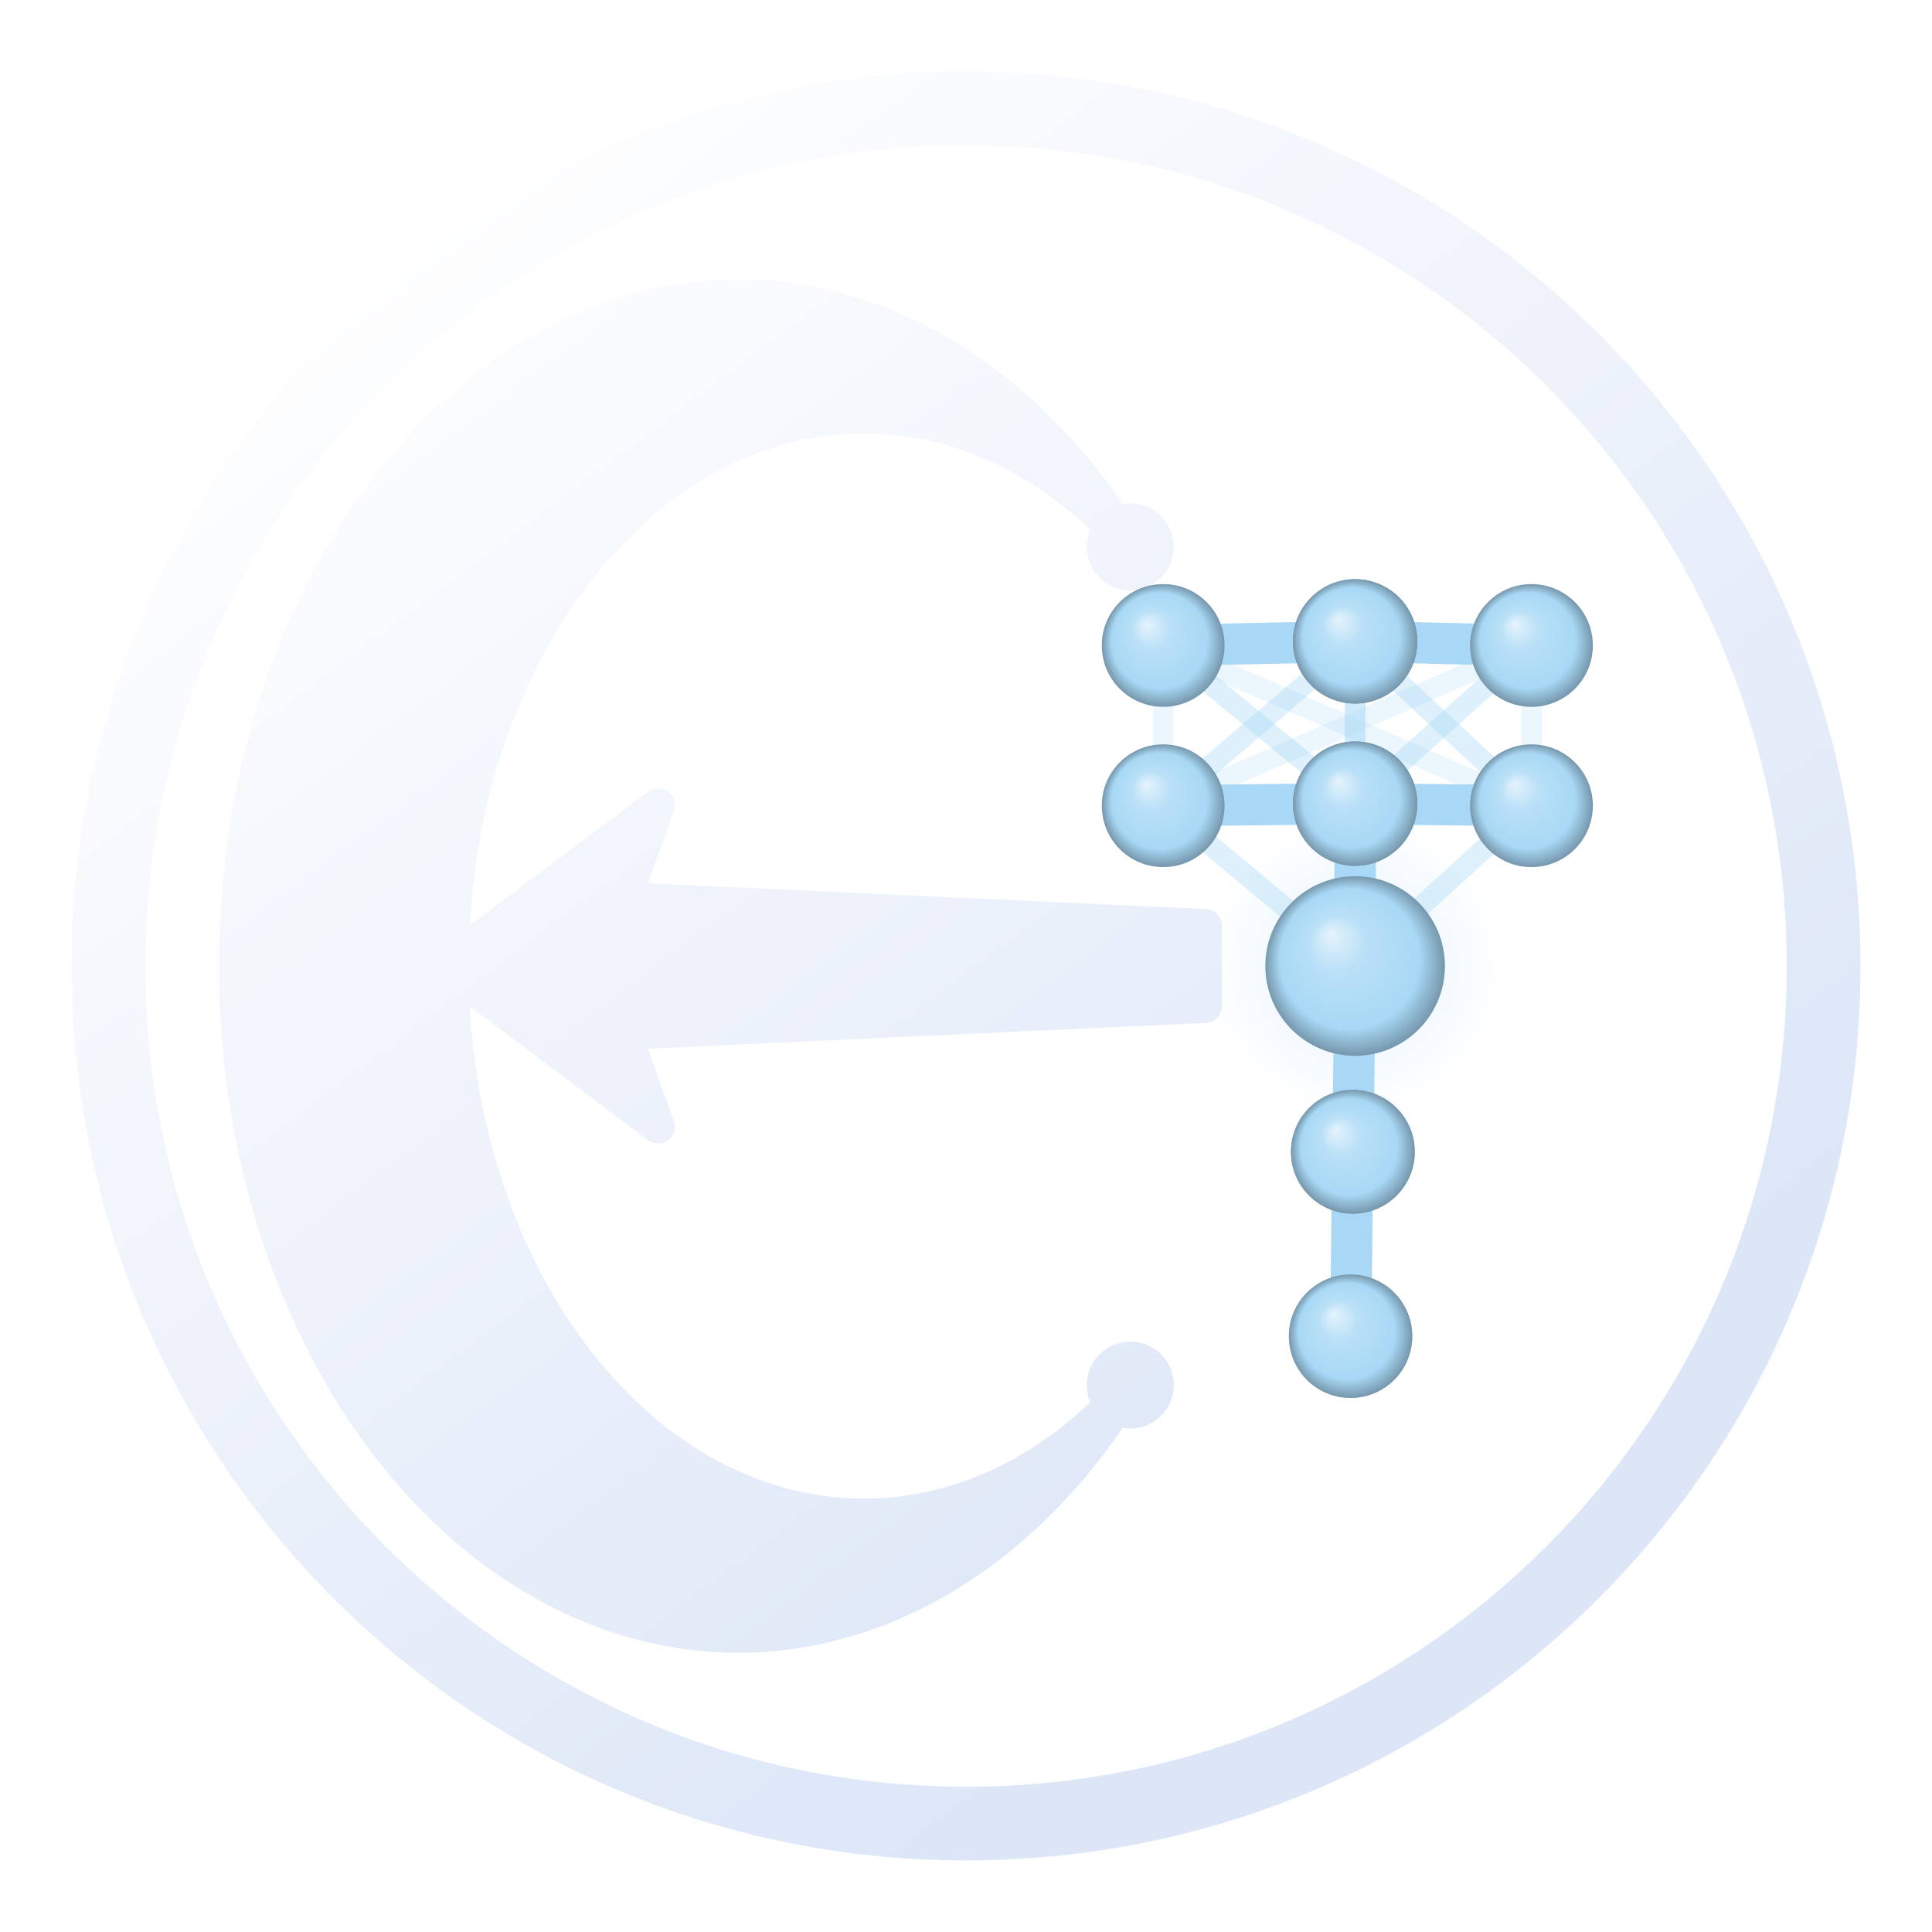
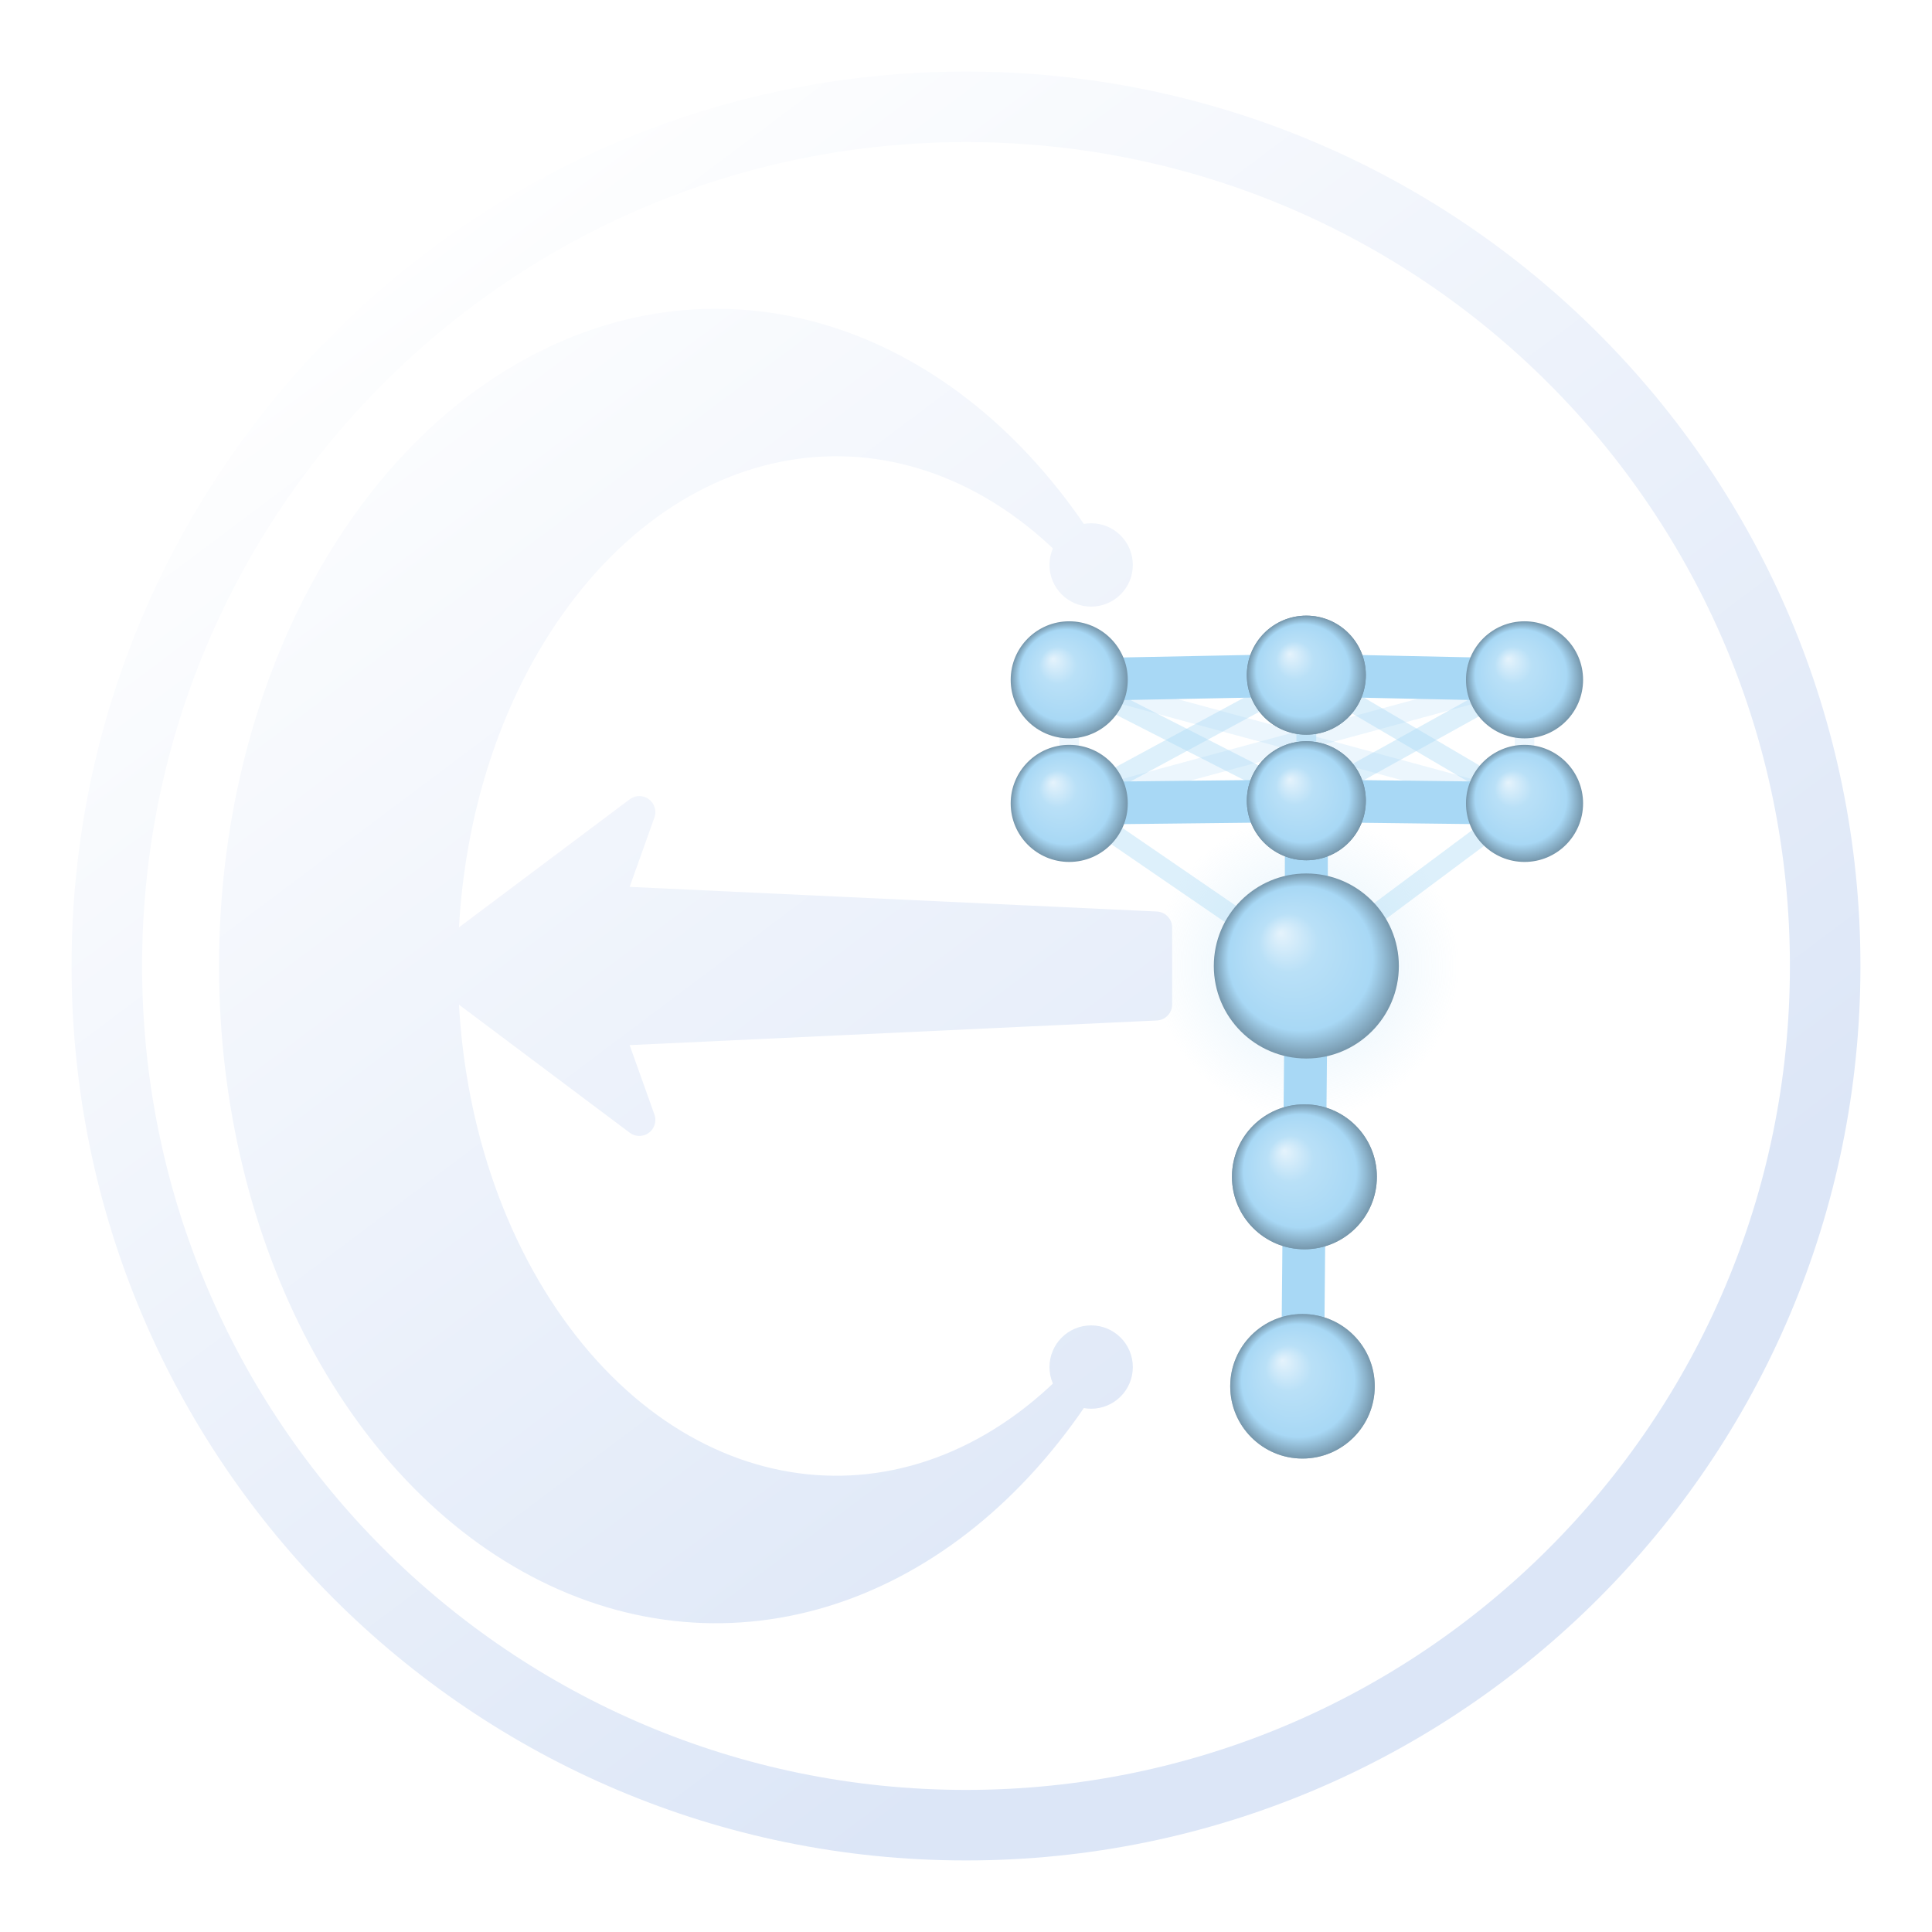
- <svg xmlns="http://www.w3.org/2000/svg" width="64" height="64" viewBox="-110.18 -144.18 288.36 288.36" role="img" aria-label="EigenTech">
+ <svg xmlns="http://www.w3.org/2000/svg" width="64" height="64" viewBox="-111.66 -150.66 301.32 301.32" role="img" aria-label="EigenTech">
  <defs>
    <radialGradient id="s5k" cx=".5" cy=".5" r=".5" fx=".36" fy=".32">
      <stop offset="0" stop-color="#e5f3fc" />
      <stop offset=".32" stop-color="#b9e0f7" />
      <stop offset=".78" stop-color="#A8D8F5" />
      <stop offset="1" stop-color="#7697ac" />
    </radialGradient>
    <linearGradient id="s5e" gradientUnits="userSpaceOnUse" x1="-75" y1="-100" x2="75" y2="100">
      <stop offset="0" stop-color="#FFFFFF" />
      <stop offset="1" stop-color="#DCE6F7" />
    </linearGradient>
    <radialGradient id="s5r">
      <stop offset="0" stop-color="#FFFFFF" stop-opacity=".16" />
      <stop offset="1" stop-color="#FFFFFF" stop-opacity="0" />
    </radialGradient>
    <radialGradient id="s5q">
      <stop offset="0" stop-color="#A8D8F5" stop-opacity=".35" />
      <stop offset="1" stop-color="#A8D8F5" stop-opacity="0" />
    </radialGradient>
  </defs>
-   <circle cx="34" cy="0" r="118.5" fill="url(#s5r)" />
-   <circle cx="92.08" cy="0" r="22.1" fill="url(#s5q)" />
-   <circle cx="34" cy="0" r="128" fill="none" stroke="url(#s5e)" stroke-width="11" />
+   <circle cx="39" cy="0" r="124.5" fill="url(#s5r)" />
+   <circle cx="92.08" cy="0" r="23.8" fill="url(#s5q)" />
+   <circle cx="39" cy="0" r="134" fill="none" stroke="url(#s5e)" stroke-width="11" />
  <path d="M58.52 62.55 A75 100 0 1 1 58.52 -62.55 A61.5 82 0 1 0 58.52 62.55 Z" fill="url(#s5e)" stroke="url(#s5e)" stroke-width="5" stroke-linejoin="round" />
  <circle cx="58.52" cy="-62.55" r="6.5" fill="url(#s5e)" />
  <circle cx="58.52" cy="62.55" r="6.5" fill="url(#s5e)" />
-   <path d="M69.68 -6 L-16.95 -10 L-11.95 -24 L-43.95 0 L-11.95 24 L-16.95 10 L69.68 6 Z" fill="url(#s5e)" stroke="url(#s5e)" stroke-width="5" stroke-linejoin="round" />
-   <line x1="118.4" y1="-47.84" x2="118.4" y2="-23.92" style="stroke:#a8d8f5;stroke-opacity:0.22;stroke-width:3.05;stroke-linecap:round" />
-   <line x1="63.43" y1="-47.84" x2="118.4" y2="-23.92" style="stroke:#a8d8f5;stroke-opacity:0.22;stroke-width:3.05;stroke-linecap:round" />
-   <line x1="118.4" y1="-47.84" x2="63.43" y2="-23.92" style="stroke:#a8d8f5;stroke-opacity:0.22;stroke-width:3.05;stroke-linecap:round" />
-   <line x1="63.43" y1="-47.84" x2="63.43" y2="-23.92" style="stroke:#a8d8f5;stroke-opacity:0.22;stroke-width:3.05;stroke-linecap:round" />
-   <line x1="92.08" y1="-48.45" x2="118.4" y2="-23.92" style="stroke:#a8d8f5;stroke-opacity:0.39;stroke-width:3.07;stroke-linecap:round" />
-   <line x1="118.4" y1="-47.84" x2="92.08" y2="-24.23" style="stroke:#a8d8f5;stroke-opacity:0.39;stroke-width:3.07;stroke-linecap:round" />
-   <line x1="118.4" y1="-23.92" x2="92.08" y2="0" style="stroke:#a8d8f5;stroke-opacity:0.39;stroke-width:3.07;stroke-linecap:round" />
-   <line x1="63.43" y1="-47.84" x2="92.08" y2="-24.23" style="stroke:#a8d8f5;stroke-opacity:0.39;stroke-width:3.07;stroke-linecap:round" />
-   <line x1="92.08" y1="-48.45" x2="63.43" y2="-23.92" style="stroke:#a8d8f5;stroke-opacity:0.39;stroke-width:3.07;stroke-linecap:round" />
-   <line x1="63.43" y1="-23.92" x2="92.08" y2="0" style="stroke:#a8d8f5;stroke-opacity:0.39;stroke-width:3.07;stroke-linecap:round" />
-   <line x1="92.08" y1="-48.45" x2="92.08" y2="-24.23" style="stroke:#a8d8f5;stroke-opacity:0.55;stroke-width:3.09;stroke-linecap:round" />
-   <line x1="92.08" y1="-48.45" x2="118.4" y2="-47.84" style="stroke:#a8d8f5;stroke-opacity:1;stroke-width:6.15;stroke-linecap:round" />
-   <line x1="92.08" y1="-24.23" x2="118.4" y2="-23.92" style="stroke:#a8d8f5;stroke-opacity:1;stroke-width:6.15;stroke-linecap:round" />
-   <line x1="63.43" y1="-47.84" x2="92.08" y2="-48.45" style="stroke:#a8d8f5;stroke-opacity:1;stroke-width:6.15;stroke-linecap:round" />
-   <line x1="63.43" y1="-23.92" x2="92.08" y2="-24.23" style="stroke:#a8d8f5;stroke-opacity:1;stroke-width:6.15;stroke-linecap:round" />
-   <line x1="91.74" y1="27.73" x2="91.4" y2="55.26" style="stroke:#a8d8f5;stroke-opacity:1;stroke-width:6.15;stroke-linecap:round" />
-   <line x1="92.08" y1="0" x2="91.74" y2="27.73" style="stroke:#a8d8f5;stroke-opacity:1;stroke-width:6.17;stroke-linecap:round" />
-   <line x1="92.08" y1="-24.23" x2="92.08" y2="0" style="stroke:#a8d8f5;stroke-opacity:1;stroke-width:6.19;stroke-linecap:round" />
-   <circle cx="118.4" cy="-47.84" r="9.16" style="fill:url(#s5k)" />
-   <circle cx="118.4" cy="-47.84" r="9.16" style="fill:url(#s5k);opacity:0" />
-   <circle cx="118.4" cy="-23.92" r="9.16" style="fill:url(#s5k)" />
-   <circle cx="118.4" cy="-23.92" r="9.16" style="fill:url(#s5k);opacity:0" />
-   <circle cx="63.43" cy="-47.84" r="9.16" style="fill:url(#s5k)" />
-   <circle cx="63.43" cy="-47.84" r="9.16" style="fill:url(#s5k);opacity:0" />
-   <circle cx="63.43" cy="-23.92" r="9.16" style="fill:url(#s5k)" />
-   <circle cx="63.43" cy="-23.92" r="9.16" style="fill:url(#s5k);opacity:0" />
-   <circle cx="91.4" cy="55.26" r="9.21" style="fill:url(#s5k)" />
-   <circle cx="91.4" cy="55.26" r="9.21" style="fill:url(#s5k);opacity:0.42" />
-   <circle cx="91.74" cy="27.73" r="9.24" style="fill:url(#s5k)" />
-   <circle cx="91.74" cy="27.73" r="9.24" style="fill:url(#s5k);opacity:0.71" />
-   <circle cx="92.08" cy="-48.45" r="9.28" style="fill:url(#s5k)" />
-   <circle cx="92.08" cy="-48.45" r="9.28" style="fill:url(#s5k);opacity:1" />
-   <circle cx="92.08" cy="-24.23" r="9.28" style="fill:url(#s5k)" />
-   <circle cx="92.08" cy="-24.23" r="9.28" style="fill:url(#s5k);opacity:1" />
-   <circle cx="92.08" cy="0" r="13.4" style="fill:url(#s5k)" />
+   <path d="M68.65 -6 L-16.95 -10 L-11.95 -24 L-43.95 0 L-11.95 24 L-16.95 10 L68.65 6 Z" fill="url(#s5e)" stroke="url(#s5e)" stroke-width="5" stroke-linejoin="round" />
+   <line x1="55.1" y1="-44.63" x2="55.1" y2="-25.36" style="stroke:#a8d8f5;stroke-opacity:0.22;stroke-width:3.04;stroke-linecap:round" />
+   <line x1="55.1" y1="-44.63" x2="126.11" y2="-25.36" style="stroke:#a8d8f5;stroke-opacity:0.22;stroke-width:3.04;stroke-linecap:round" />
+   <line x1="126.11" y1="-44.63" x2="55.1" y2="-25.36" style="stroke:#a8d8f5;stroke-opacity:0.22;stroke-width:3.04;stroke-linecap:round" />
+   <line x1="126.11" y1="-44.63" x2="126.11" y2="-25.36" style="stroke:#a8d8f5;stroke-opacity:0.22;stroke-width:3.04;stroke-linecap:round" />
+   <line x1="55.1" y1="-44.63" x2="92.08" y2="-25.77" style="stroke:#a8d8f5;stroke-opacity:0.39;stroke-width:3.07;stroke-linecap:round" />
+   <line x1="92.08" y1="-45.36" x2="55.1" y2="-25.36" style="stroke:#a8d8f5;stroke-opacity:0.39;stroke-width:3.07;stroke-linecap:round" />
+   <line x1="92.08" y1="-45.36" x2="126.11" y2="-25.36" style="stroke:#a8d8f5;stroke-opacity:0.39;stroke-width:3.07;stroke-linecap:round" />
+   <line x1="126.11" y1="-44.63" x2="92.08" y2="-25.77" style="stroke:#a8d8f5;stroke-opacity:0.39;stroke-width:3.07;stroke-linecap:round" />
+   <line x1="55.1" y1="-25.36" x2="92.08" y2="0" style="stroke:#a8d8f5;stroke-opacity:0.39;stroke-width:3.07;stroke-linecap:round" />
+   <line x1="126.11" y1="-25.36" x2="92.08" y2="0" style="stroke:#a8d8f5;stroke-opacity:0.39;stroke-width:3.07;stroke-linecap:round" />
+   <line x1="92.08" y1="-45.36" x2="92.08" y2="-25.77" style="stroke:#a8d8f5;stroke-opacity:0.55;stroke-width:3.09;stroke-linecap:round" />
+   <line x1="55.1" y1="-44.63" x2="92.08" y2="-45.36" style="stroke:#a8d8f5;stroke-opacity:1;stroke-width:6.65;stroke-linecap:round" />
+   <line x1="92.08" y1="-45.36" x2="126.11" y2="-44.63" style="stroke:#a8d8f5;stroke-opacity:1;stroke-width:6.65;stroke-linecap:round" />
+   <line x1="55.1" y1="-25.36" x2="92.08" y2="-25.77" style="stroke:#a8d8f5;stroke-opacity:1;stroke-width:6.65;stroke-linecap:round" />
+   <line x1="92.08" y1="-25.77" x2="126.11" y2="-25.36" style="stroke:#a8d8f5;stroke-opacity:1;stroke-width:6.65;stroke-linecap:round" />
+   <line x1="91.78" y1="32.88" x2="91.48" y2="65.55" style="stroke:#a8d8f5;stroke-opacity:1;stroke-width:6.67;stroke-linecap:round" />
+   <line x1="92.08" y1="0" x2="91.78" y2="32.88" style="stroke:#a8d8f5;stroke-opacity:1;stroke-width:6.69;stroke-linecap:round" />
+   <line x1="92.08" y1="-25.77" x2="92.08" y2="0" style="stroke:#a8d8f5;stroke-opacity:1;stroke-width:6.7;stroke-linecap:round" />
+   <circle cx="55.1" cy="-44.63" r="9.13" style="fill:url(#s5k)" />
+   <circle cx="55.1" cy="-44.63" r="9.13" style="fill:url(#s5k);opacity:0" />
+   <circle cx="126.11" cy="-44.63" r="9.13" style="fill:url(#s5k)" />
+   <circle cx="126.11" cy="-44.63" r="9.13" style="fill:url(#s5k);opacity:0" />
+   <circle cx="55.1" cy="-25.36" r="9.13" style="fill:url(#s5k)" />
+   <circle cx="55.1" cy="-25.36" r="9.13" style="fill:url(#s5k);opacity:0" />
+   <circle cx="126.11" cy="-25.36" r="9.13" style="fill:url(#s5k)" />
+   <circle cx="126.11" cy="-25.36" r="9.13" style="fill:url(#s5k);opacity:0" />
+   <circle cx="91.48" cy="65.55" r="11.27" style="fill:url(#s5k)" />
+   <circle cx="91.48" cy="65.55" r="11.27" style="fill:url(#s5k);opacity:0.59" />
+   <circle cx="91.78" cy="32.88" r="11.3" style="fill:url(#s5k)" />
+   <circle cx="91.78" cy="32.88" r="11.3" style="fill:url(#s5k);opacity:0.8" />
+   <circle cx="92.08" cy="-45.36" r="9.28" style="fill:url(#s5k)" />
+   <circle cx="92.08" cy="-45.36" r="9.28" style="fill:url(#s5k);opacity:1" />
+   <circle cx="92.08" cy="-25.77" r="9.28" style="fill:url(#s5k)" />
+   <circle cx="92.08" cy="-25.77" r="9.28" style="fill:url(#s5k);opacity:1" />
+   <circle cx="92.08" cy="0" r="14.43" style="fill:url(#s5k)" />
</svg>
